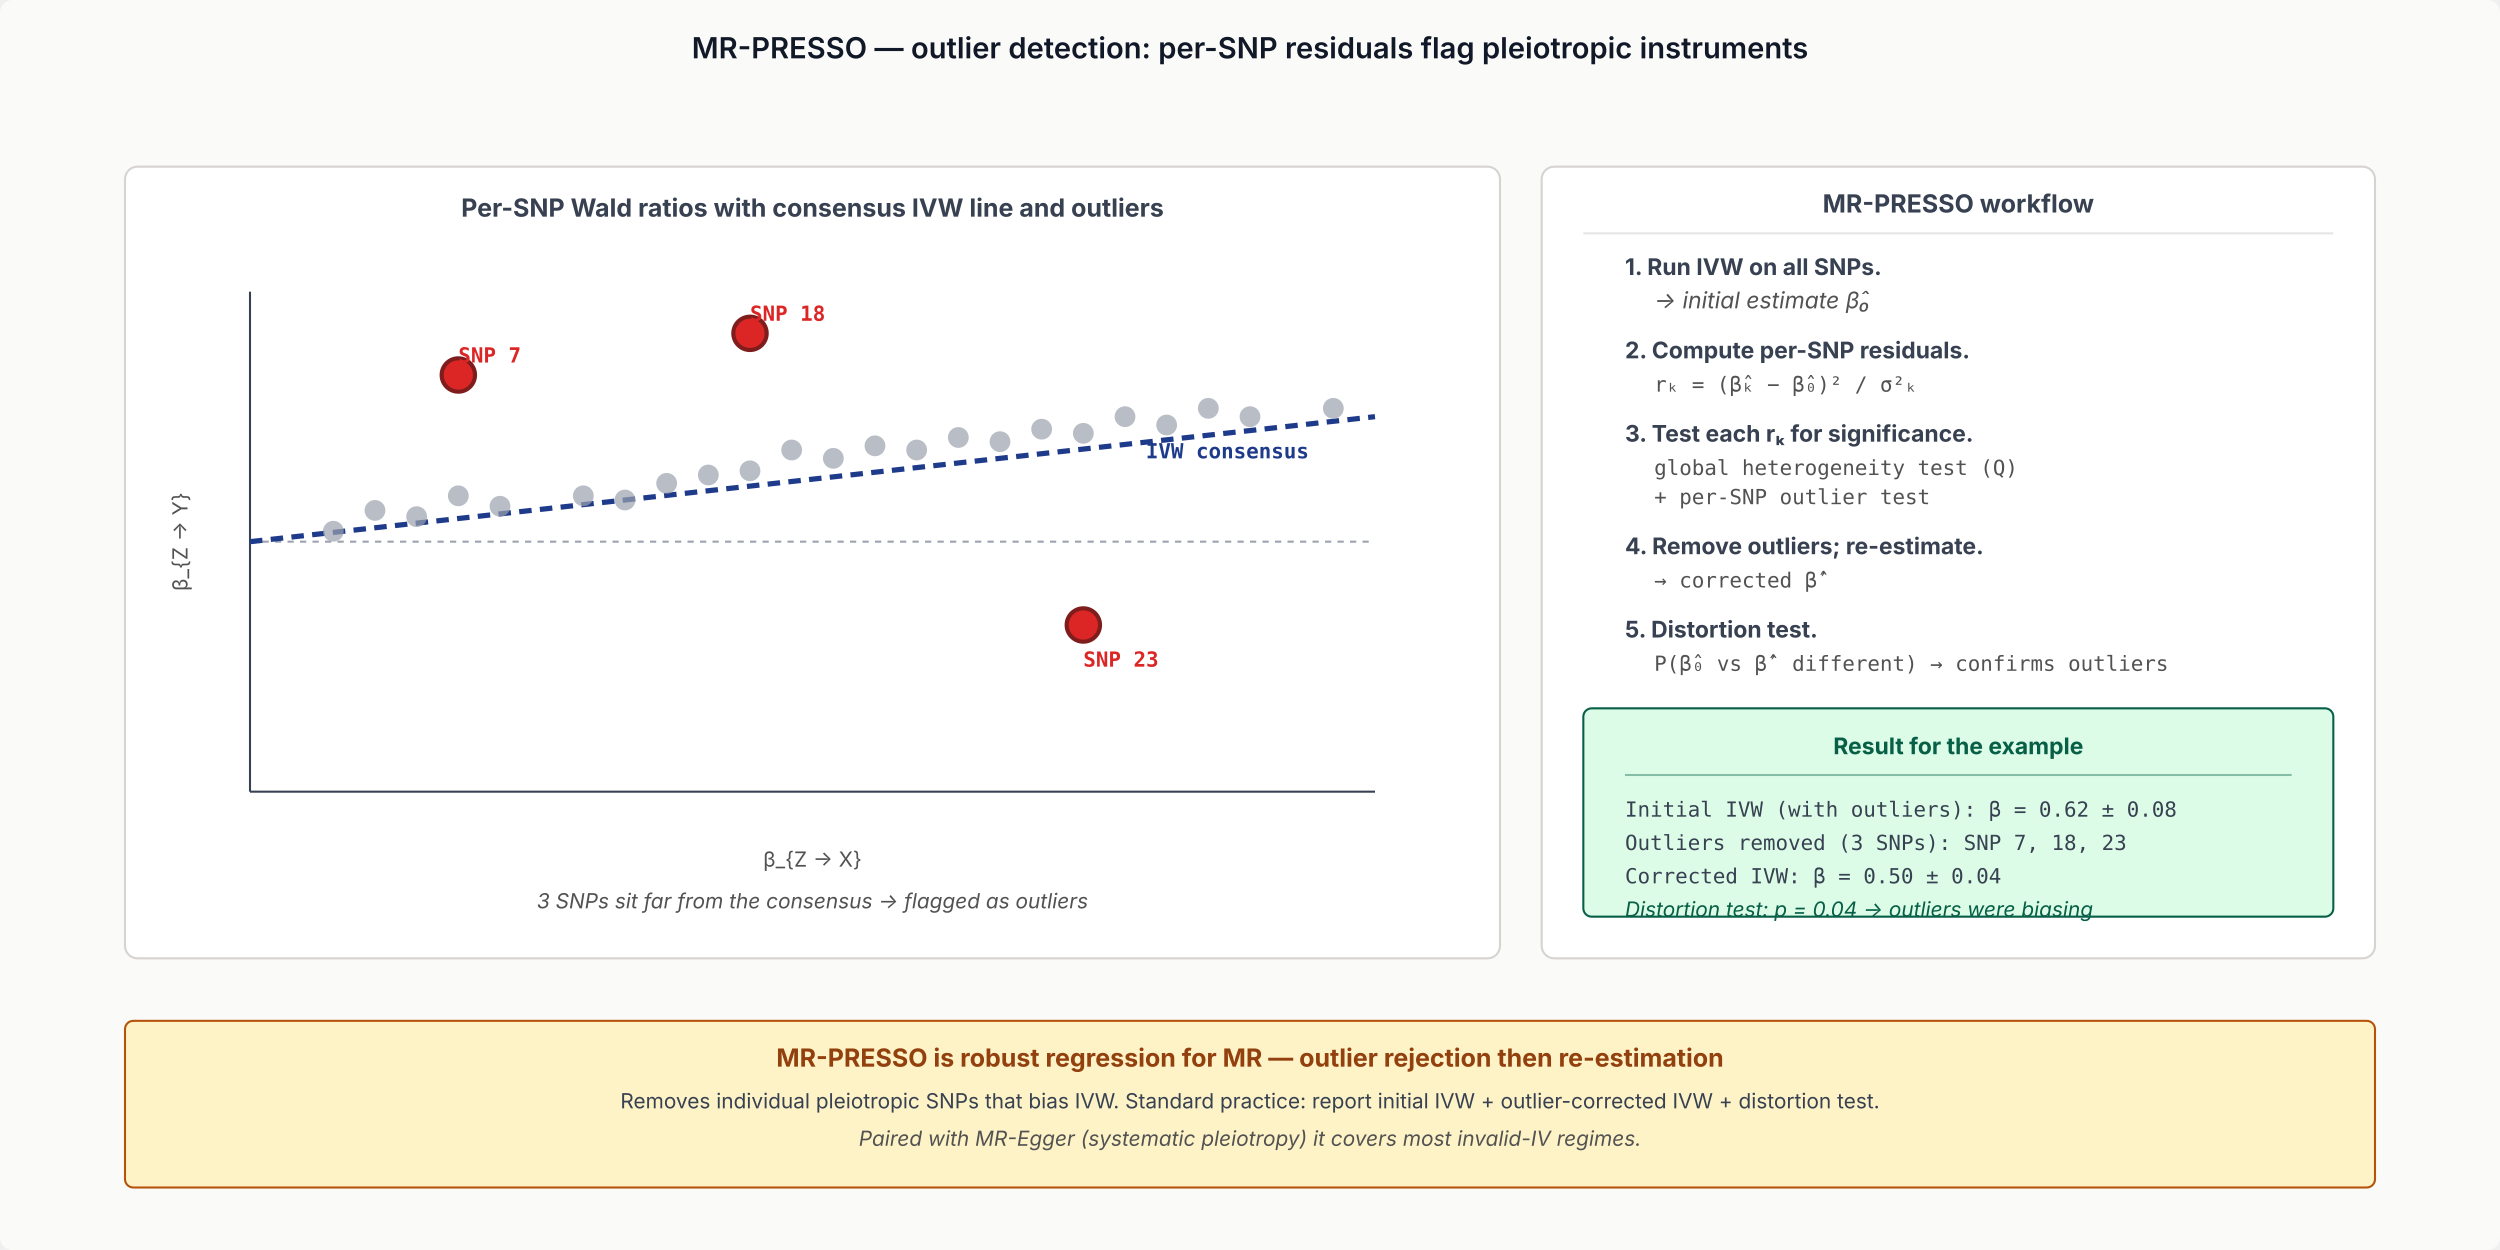
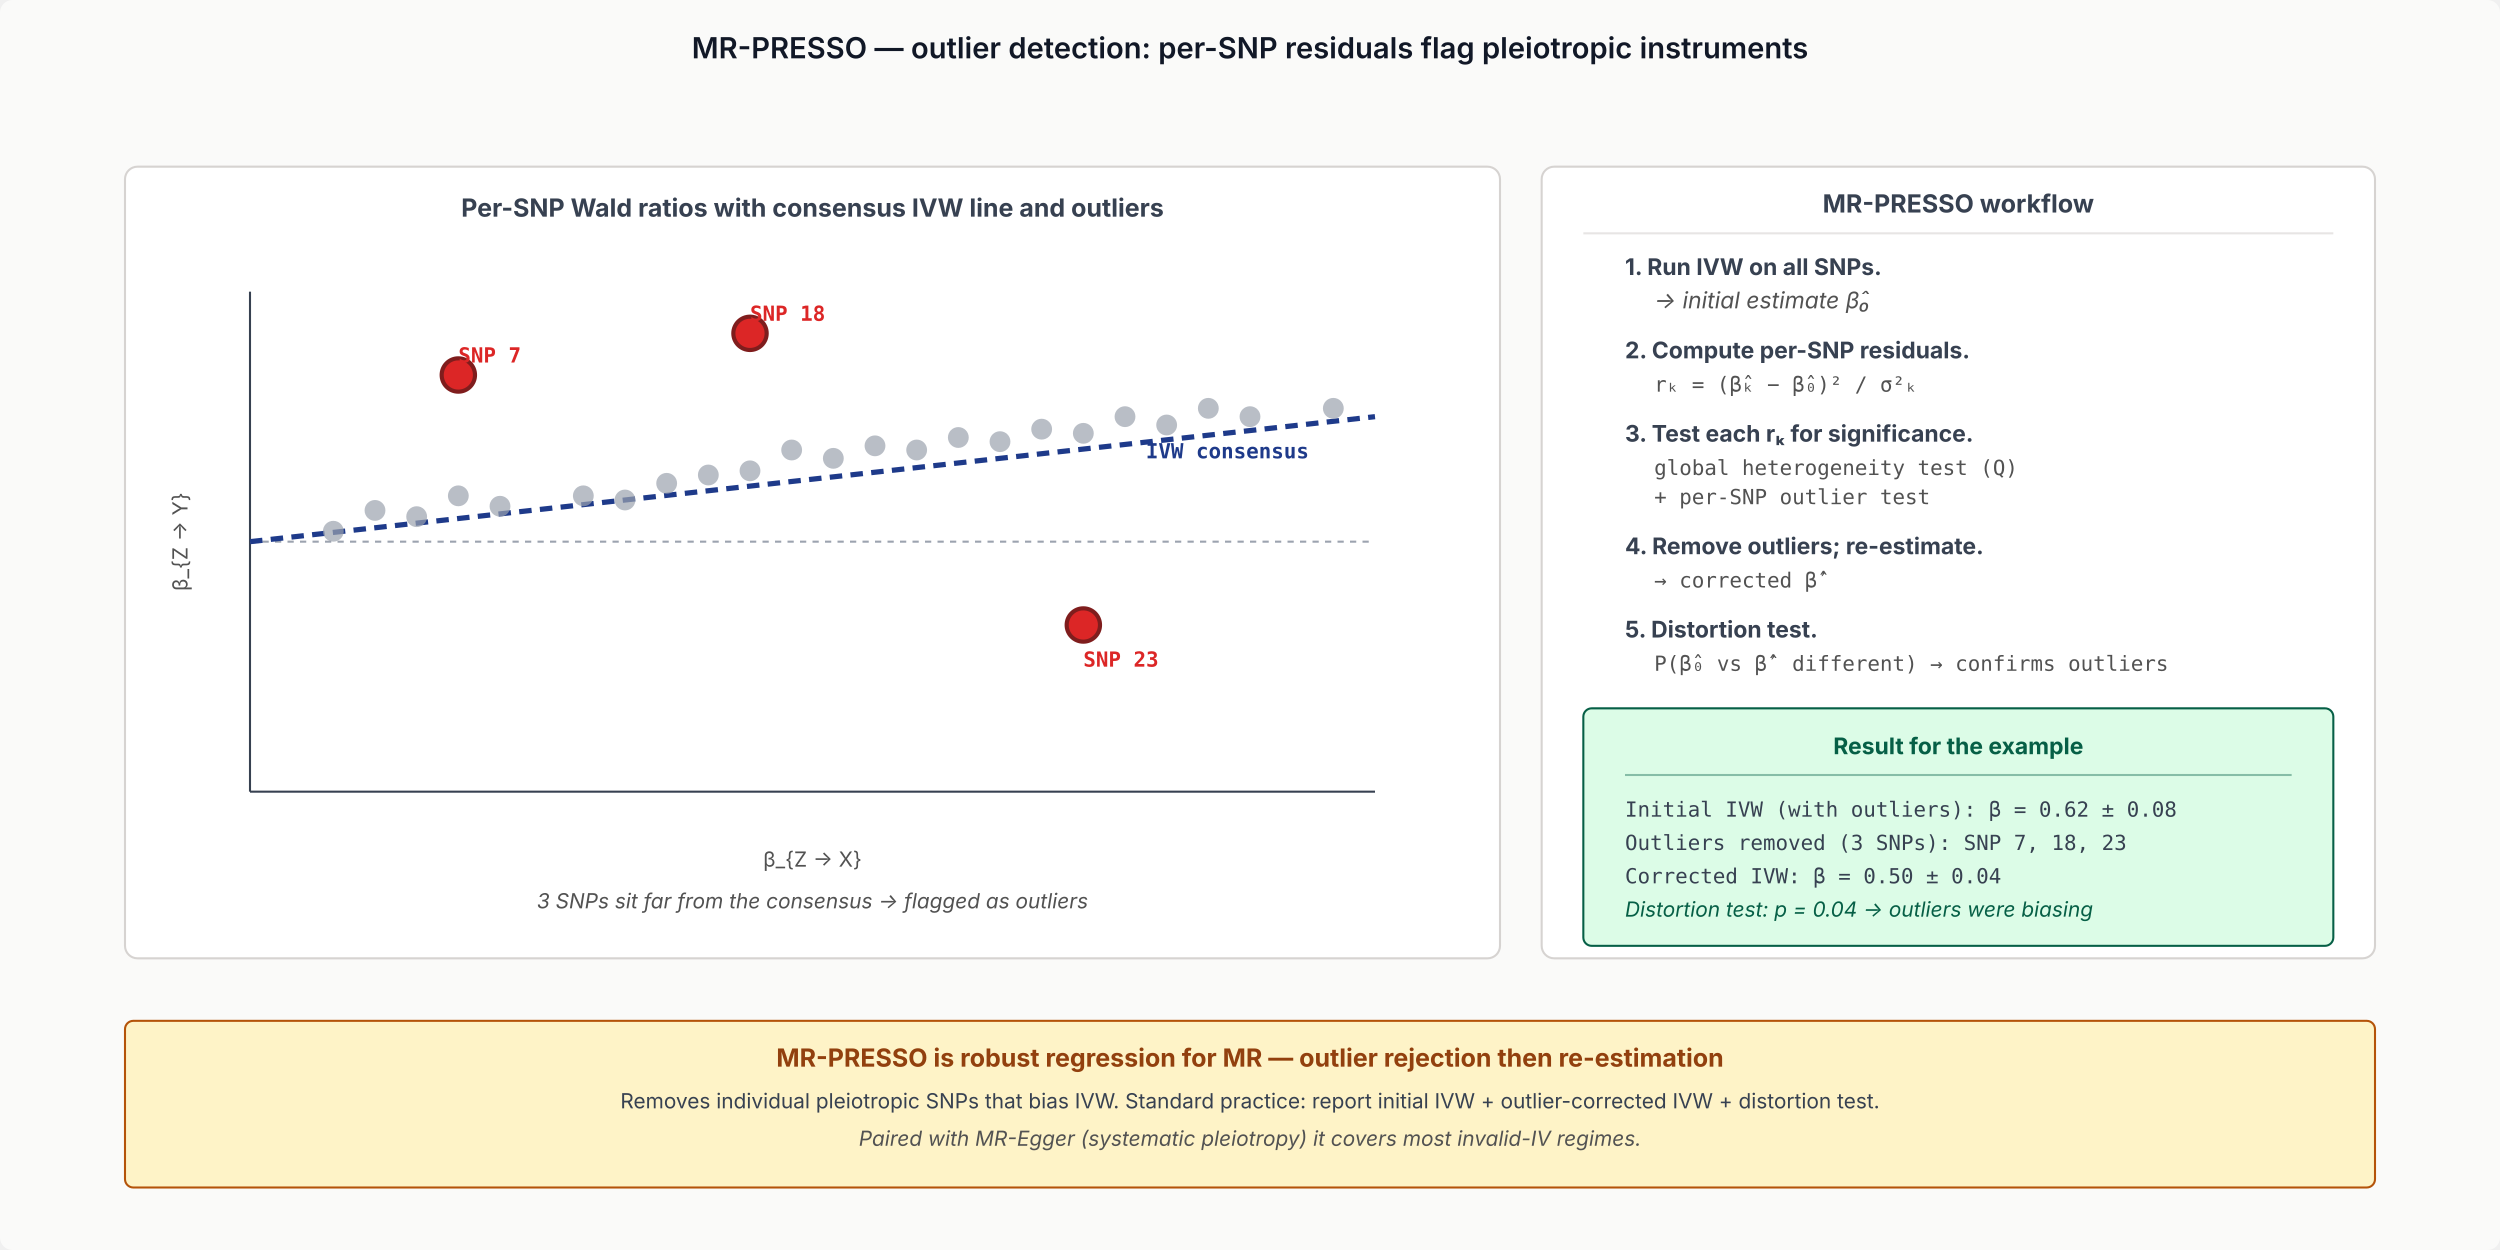
<svg xmlns="http://www.w3.org/2000/svg" viewBox="0 0 1200 600" width="1200" height="600" font-family="Inter, sans-serif">
  <defs>
    <style>text { font-family: Inter, sans-serif; } .mono { font-family: 'JetBrains Mono', monospace; font-size: 10px; }</style>
  </defs>
  <rect width="1200" height="600" fill="#fafaf9" rx="6" />
  <text x="600" y="28" text-anchor="middle" font-size="14" font-weight="600" fill="#111827">MR-PRESSO — outlier detection: per-SNP residuals flag pleiotropic instruments</text>
  <g transform="translate(60,80)">
    <rect width="660" height="380" fill="#fff" stroke="#d6d3d1" rx="6" />
    <text x="330" y="24" text-anchor="middle" font-size="12" font-weight="700" fill="#374151">Per-SNP Wald ratios with consensus IVW line and outliers</text>
    <g transform="translate(60,60)">
      <line x1="0" y1="240" x2="540" y2="240" stroke="#374151" />
      <line x1="0" y1="0" x2="0" y2="240" stroke="#374151" />
      <line x1="0" y1="120" x2="540" y2="120" stroke="#9ca3af" stroke-dasharray="3 3" />
      <line x1="0" y1="120" x2="540" y2="60" stroke="#1e3a8a" stroke-width="2.5" stroke-dasharray="6 4" />
      <text x="430" y="80" font-size="11" font-weight="700" fill="#1e3a8a" class="mono">IVW consensus</text>
      <g fill="#9ca3af" fill-opacity="0.7">
        <circle cx="40" cy="115" r="5" />
        <circle cx="80" cy="108" r="5" />
        <circle cx="120" cy="103" r="5" />
        <circle cx="160" cy="98" r="5" />
        <circle cx="200" cy="92" r="5" />
        <circle cx="240" cy="86" r="5" />
        <circle cx="280" cy="80" r="5" />
        <circle cx="320" cy="76" r="5" />
        <circle cx="360" cy="72" r="5" />
        <circle cx="400" cy="68" r="5" />
        <circle cx="440" cy="64" r="5" />
        <circle cx="480" cy="60" r="5" />
        <circle cx="520" cy="56" r="5" />
        <circle cx="60" cy="105" r="5" />
        <circle cx="100" cy="98" r="5" />
        <circle cx="180" cy="100" r="5" />
        <circle cx="220" cy="88" r="5" />
        <circle cx="260" cy="76" r="5" />
        <circle cx="300" cy="74" r="5" />
        <circle cx="340" cy="70" r="5" />
        <circle cx="380" cy="66" r="5" />
        <circle cx="420" cy="60" r="5" />
        <circle cx="460" cy="56" r="5" />
      </g>
      <g fill="#dc2626">
        <circle cx="100" cy="40" r="8" stroke="#7f1d1d" stroke-width="2" />
        <circle cx="240" cy="20" r="8" stroke="#7f1d1d" stroke-width="2" />
        <circle cx="400" cy="160" r="8" stroke="#7f1d1d" stroke-width="2" />
      </g>
      <text x="100" y="34" font-size="10" font-weight="700" fill="#dc2626" class="mono">SNP 7</text>
      <text x="240" y="14" font-size="10" font-weight="700" fill="#dc2626" class="mono">SNP 18</text>
      <text x="400" y="180" font-size="10" font-weight="700" fill="#dc2626" class="mono">SNP 23</text>
      <text x="270" y="276" text-anchor="middle" font-size="10" fill="#525252">β_{Z → X}</text>
      <text x="-30" y="120" text-anchor="middle" font-size="10" fill="#525252" transform="rotate(-90 -30 120)">β_{Z → Y}</text>
      <text x="270" y="296" text-anchor="middle" font-size="10" font-style="italic" fill="#525252">3 SNPs sit far from the consensus → flagged as outliers</text>
    </g>
  </g>
  <g transform="translate(740,80)">
    <rect width="400" height="380" fill="#fff" stroke="#d6d3d1" rx="6" />
    <text x="200" y="22" text-anchor="middle" font-size="12" font-weight="700" fill="#374151">MR-PRESSO workflow</text>
    <line x1="20" y1="32" x2="380" y2="32" stroke="#e7e5e4" />
    <g transform="translate(40,52)" font-size="11" fill="#374151">
      <text x="0" y="0" font-weight="700">1. Run IVW on all SNPs.</text>
      <text x="14" y="16" font-style="italic" fill="#525252">→ initial estimate β̂₀</text>
      <text x="0" y="40" font-weight="700">2. Compute per-SNP residuals.</text>
      <text x="14" y="56" class="mono" fill="#525252">rₖ = (β̂ₖ − β̂₀)² / σ²ₖ</text>
      <text x="0" y="80" font-weight="700">3. Test each rₖ for significance.</text>
      <text x="14" y="96" class="mono" fill="#525252">global heterogeneity test (Q)</text>
      <text x="14" y="110" class="mono" fill="#525252">+ per-SNP outlier test</text>
      <text x="0" y="134" font-weight="700">4. Remove outliers; re-estimate.</text>
      <text x="14" y="150" class="mono" fill="#525252">→ corrected β̂′</text>
      <text x="0" y="174" font-weight="700">5. Distortion test.</text>
      <text x="14" y="190" class="mono" fill="#525252">P(β̂₀ vs β̂′ different) → confirms outliers</text>
    </g>
    <g transform="translate(20,260)">
-       <rect width="360" height="100" fill="#dcfce7" stroke="#065f46" rx="4" />
+       <rect width="360" height="114" fill="#dcfce7" stroke="#065f46" rx="4" />
      <text x="180" y="22" text-anchor="middle" font-size="11" font-weight="700" fill="#065f46">Result for the example</text>
      <line x1="20" y1="32" x2="340" y2="32" stroke="#065f46" opacity="0.4" />
      <g transform="translate(20,52)" font-size="10" fill="#374151">
        <text x="0" y="0" class="mono">Initial IVW (with outliers): β = 0.62 ± 0.08</text>
        <text x="0" y="16" class="mono">Outliers removed (3 SNPs): SNP 7, 18, 23</text>
        <text x="0" y="32" class="mono">Corrected IVW: β = 0.50 ± 0.04</text>
        <text x="0" y="48" font-style="italic" fill="#065f46">Distortion test: p = 0.04 → outliers were biasing</text>
      </g>
    </g>
  </g>
  <g transform="translate(60,490)">
    <rect width="1080" height="80" fill="#fef3c7" stroke="#b45309" rx="4" />
    <text x="540" y="22" text-anchor="middle" font-size="12" font-weight="700" fill="#92400e">MR-PRESSO is robust regression for MR — outlier rejection then re-estimation</text>
    <text x="540" y="42" text-anchor="middle" font-size="10" fill="#374151">Removes individual pleiotropic SNPs that bias IVW. Standard practice: report initial IVW + outlier-corrected IVW + distortion test.</text>
    <text x="540" y="60" text-anchor="middle" font-size="10" font-style="italic" fill="#525252">Paired with MR-Egger (systematic pleiotropy) it covers most invalid-IV regimes.</text>
  </g>
</svg>
